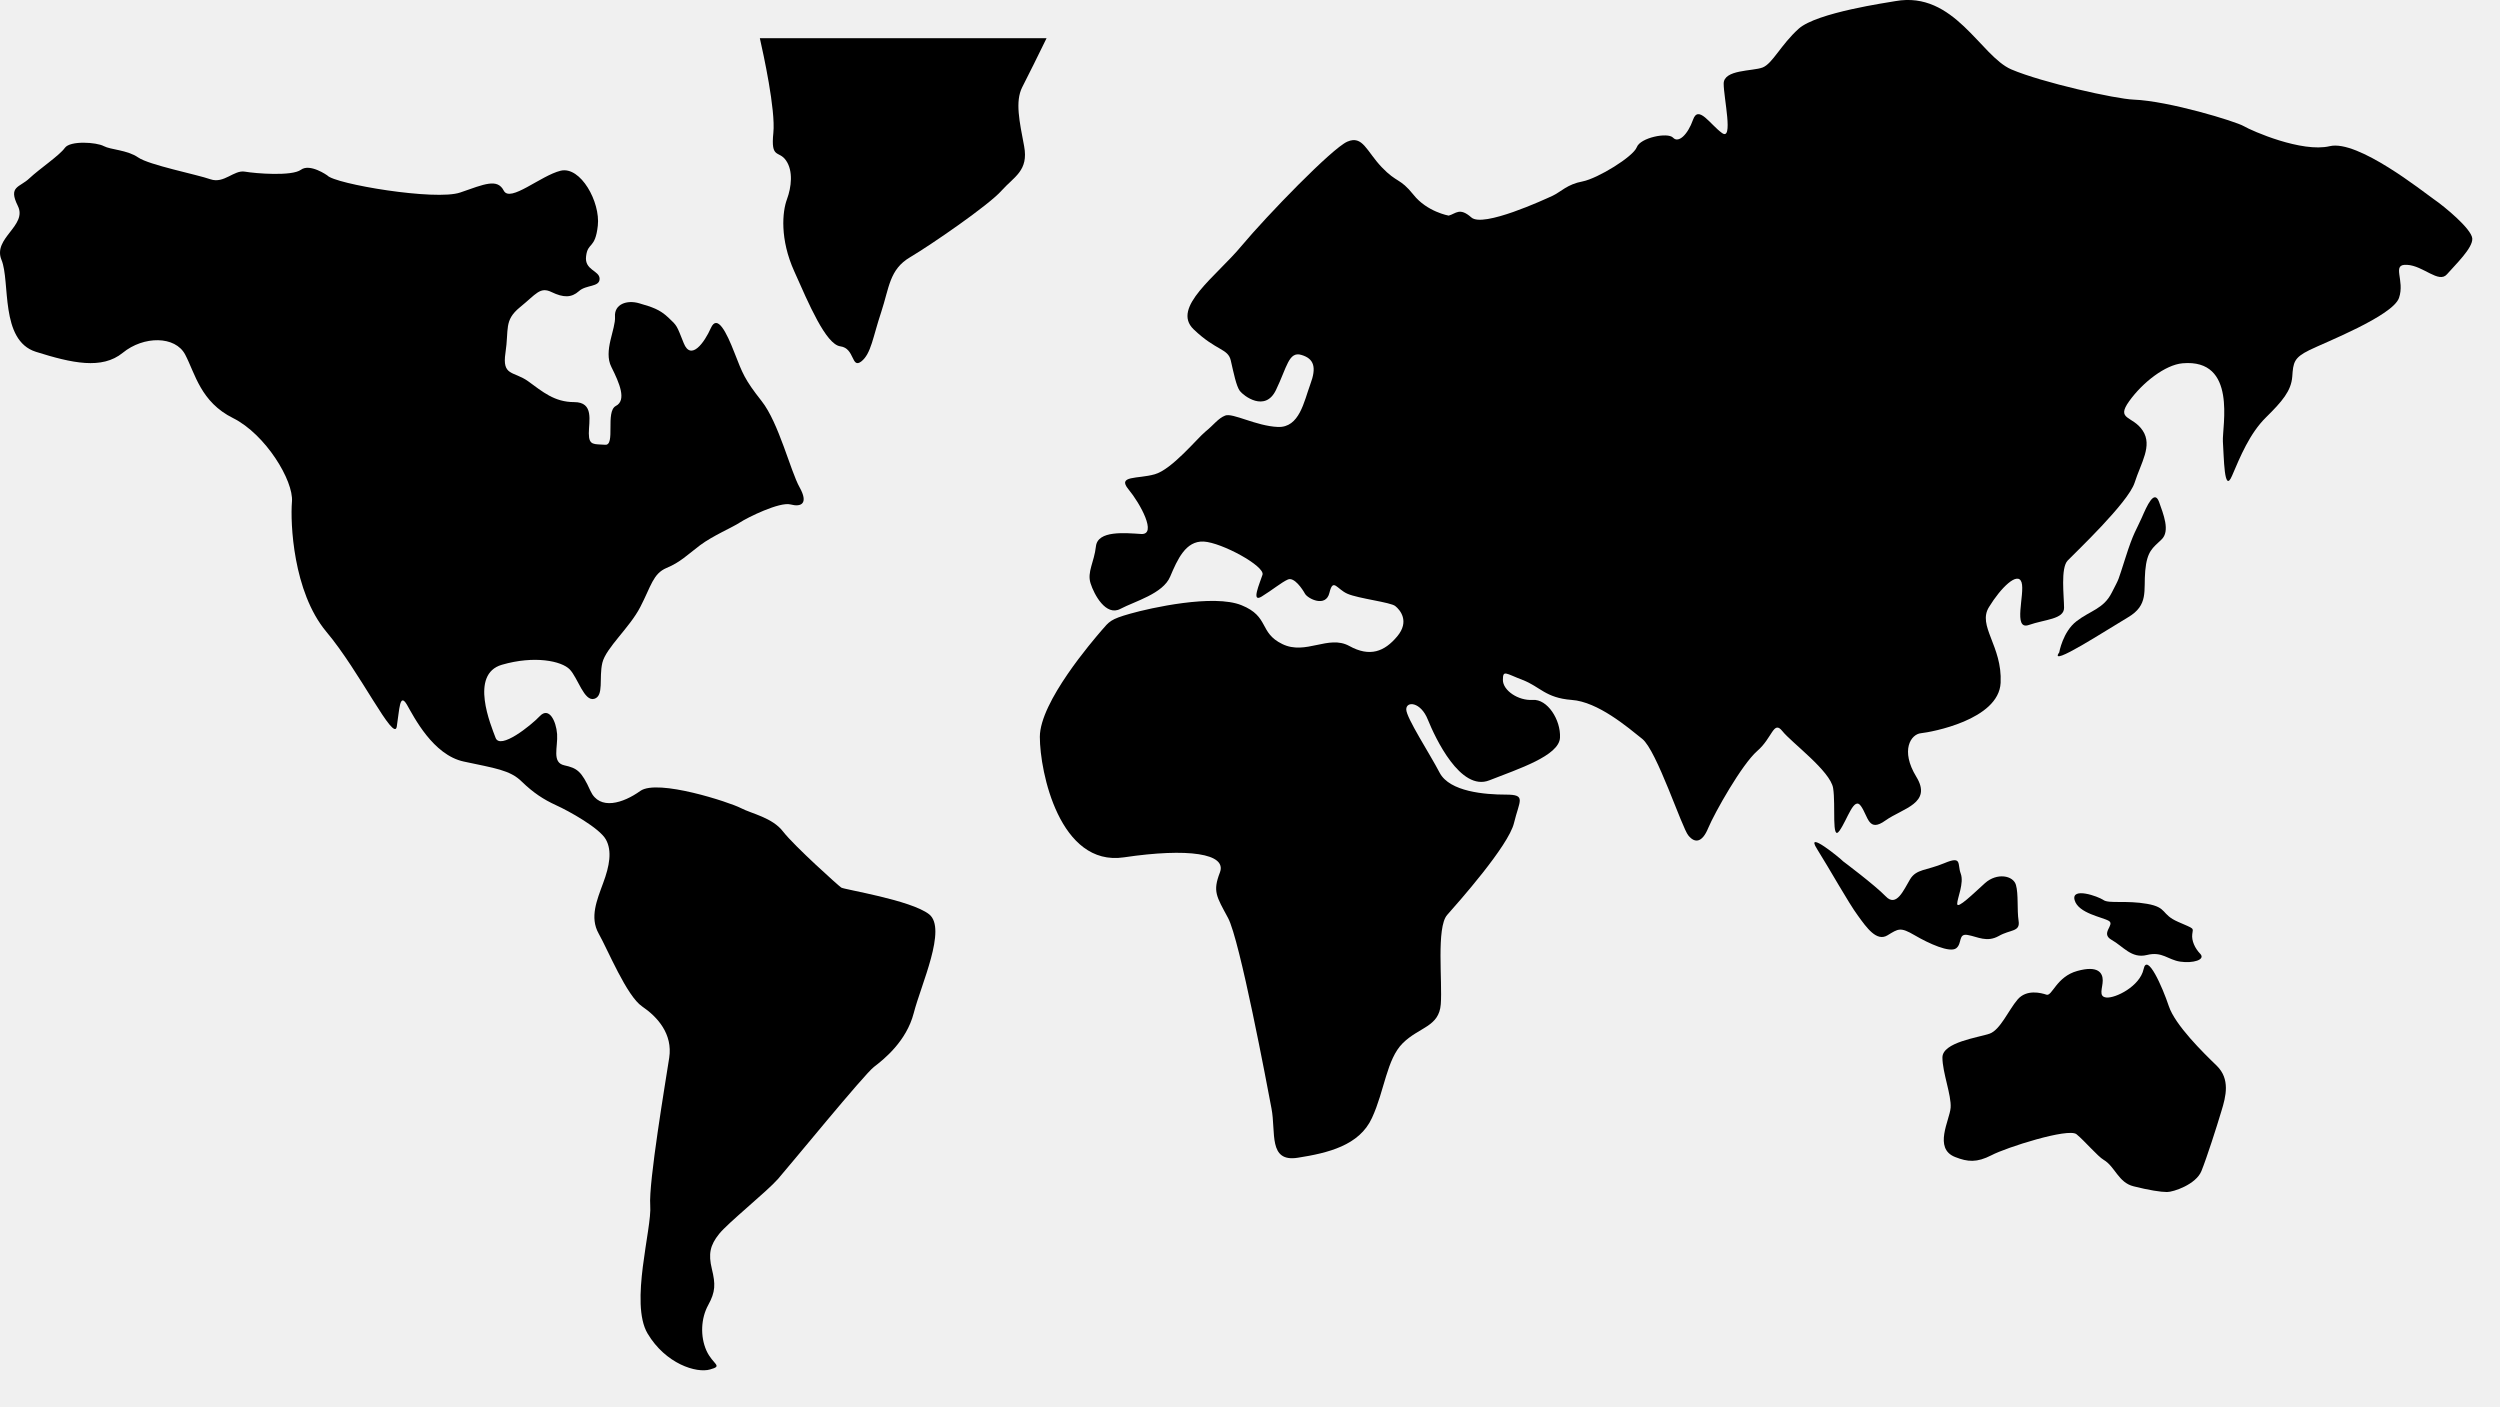
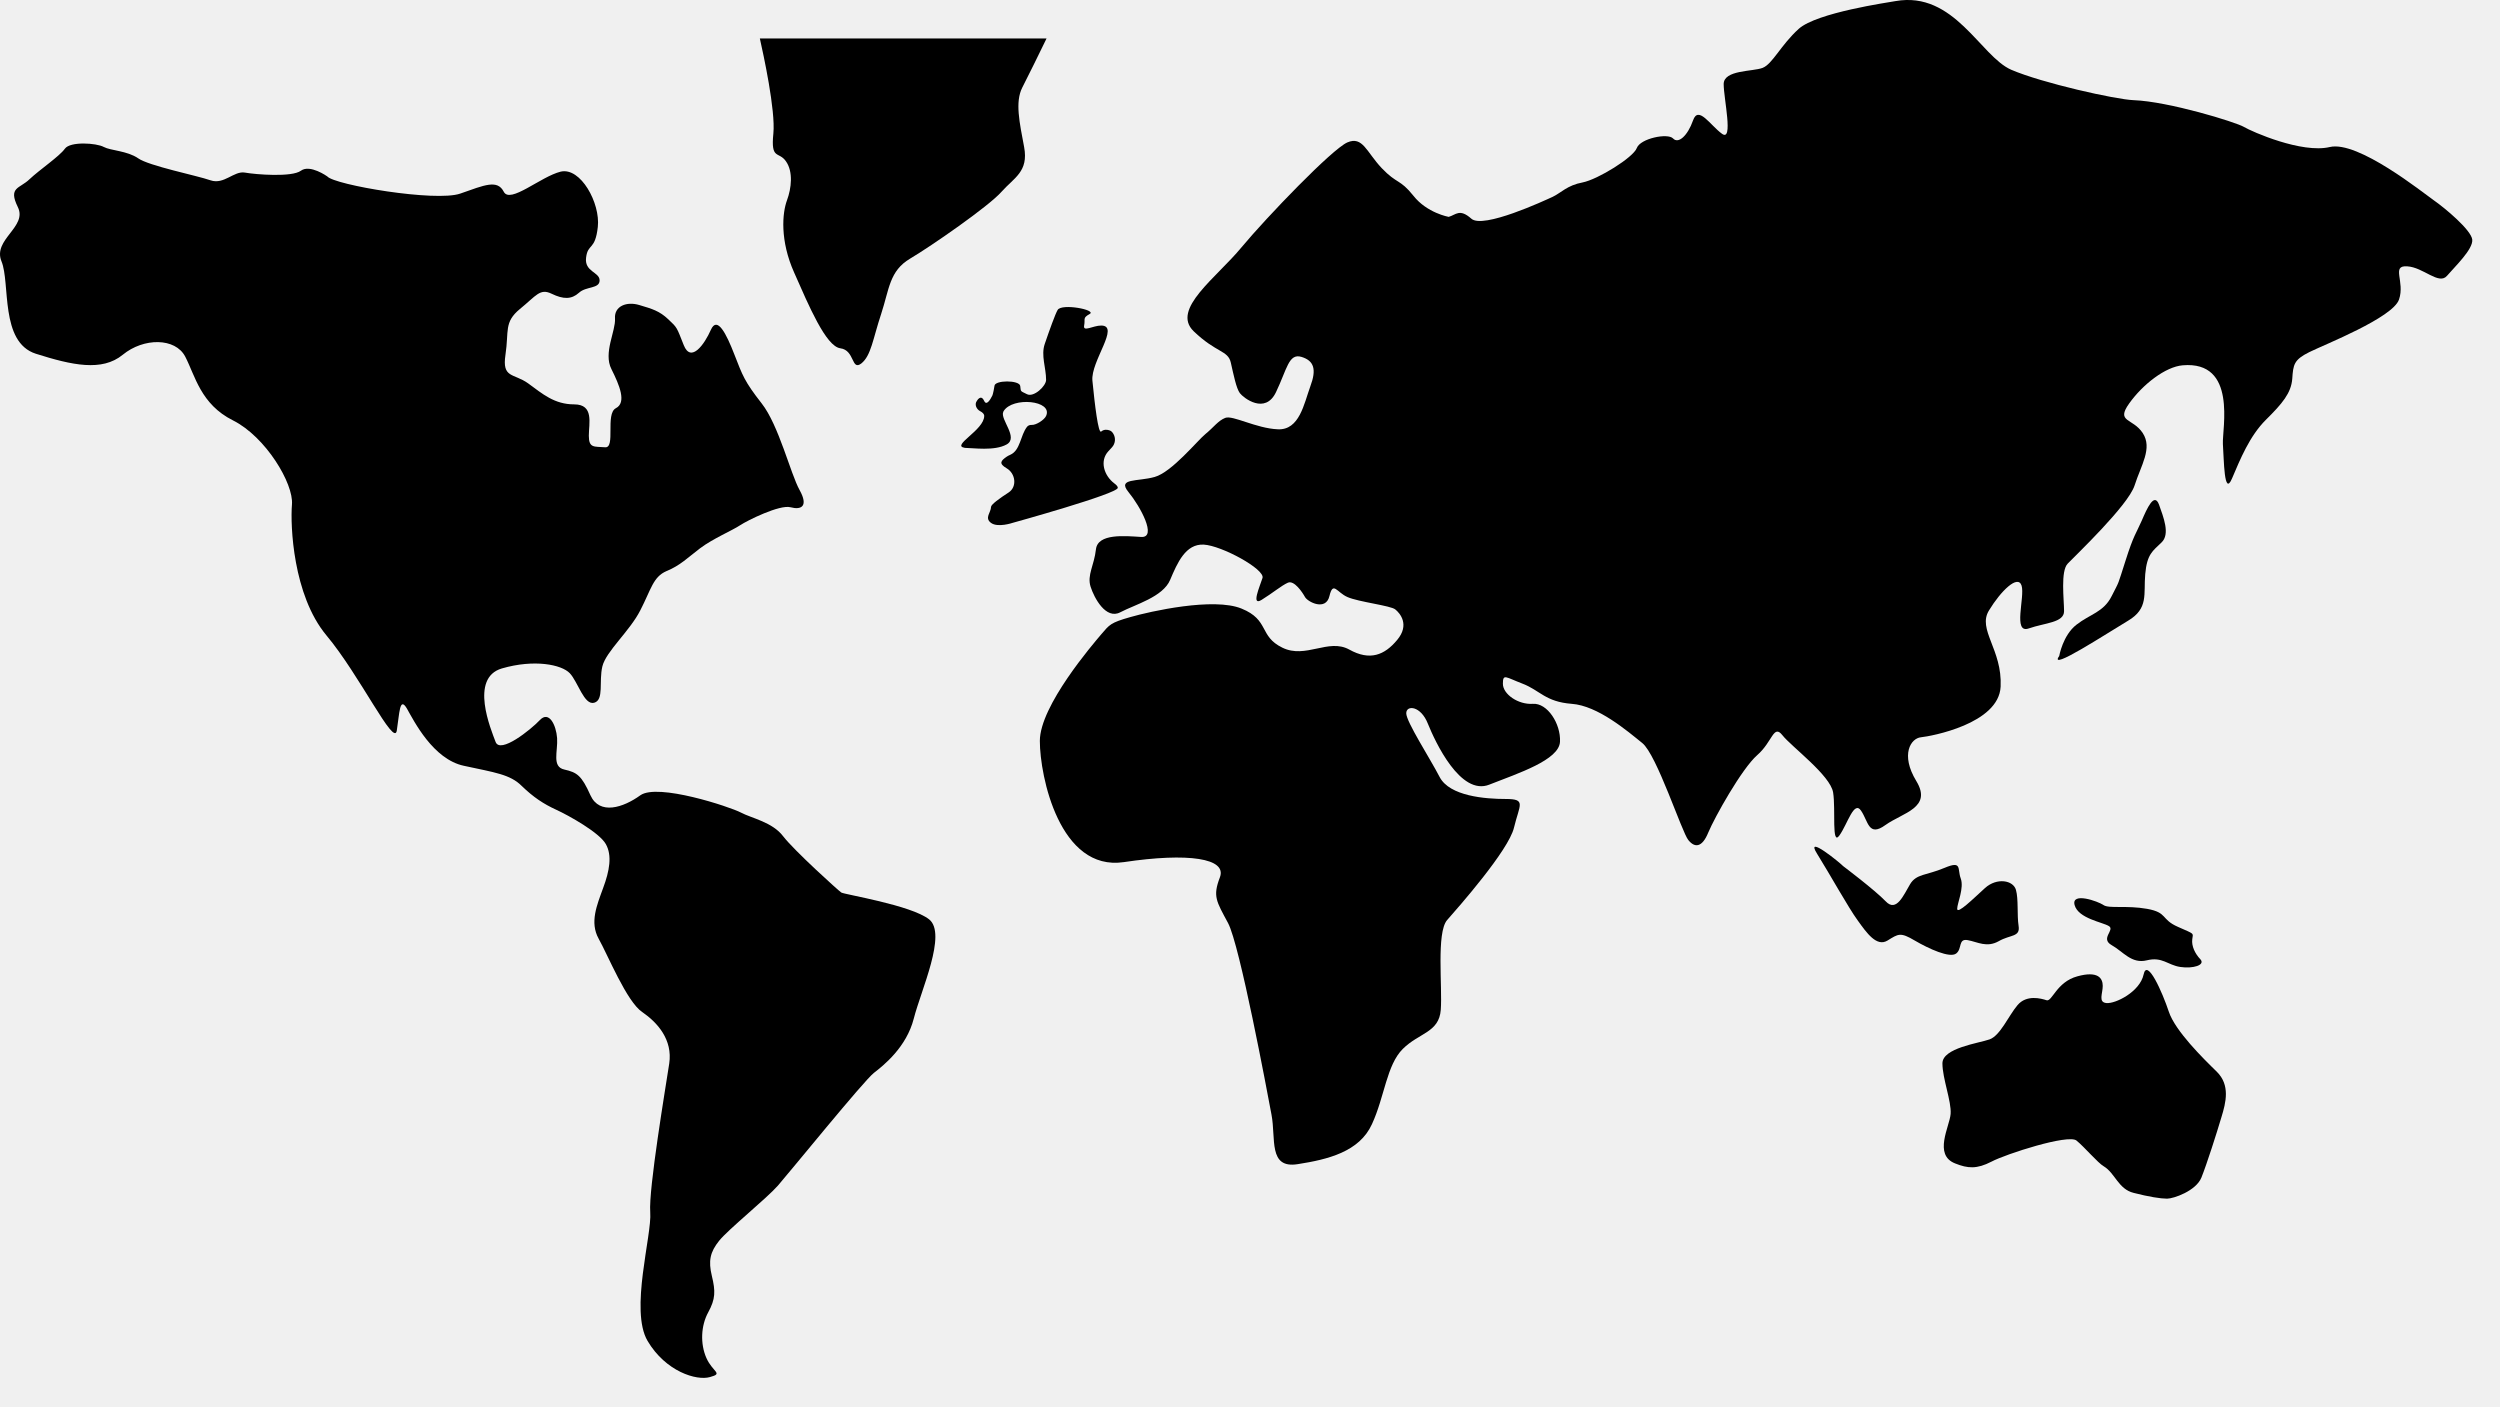
<svg xmlns="http://www.w3.org/2000/svg" width="32" height="18" viewBox="0 0 32 18" fill="none">
-   <g id="world-map">
-     <g id="Group">
-       <g id="Group_2">
-         <path id="Vector" d="M10.768 11.361C10.734 11.339 10.166 10.828 10.025 10.646C9.887 10.464 9.621 10.416 9.482 10.343C9.342 10.27 8.418 9.966 8.196 10.124C7.977 10.281 7.675 10.378 7.558 10.124C7.443 9.868 7.385 9.832 7.223 9.796C7.061 9.76 7.142 9.566 7.131 9.396C7.118 9.225 7.026 9.044 6.91 9.166C6.794 9.288 6.4 9.603 6.343 9.443C6.285 9.287 6.006 8.631 6.424 8.509C6.84 8.388 7.188 8.46 7.293 8.569C7.397 8.678 7.477 8.982 7.606 8.945C7.734 8.908 7.664 8.677 7.71 8.484C7.756 8.292 8.059 8.036 8.196 7.769C8.335 7.501 8.358 7.344 8.531 7.27C8.707 7.198 8.799 7.101 8.961 6.979C9.124 6.857 9.377 6.75 9.472 6.687C9.565 6.625 9.981 6.42 10.119 6.457C10.258 6.494 10.35 6.444 10.235 6.238C10.119 6.032 9.969 5.413 9.749 5.134C9.529 4.855 9.505 4.78 9.401 4.515C9.297 4.247 9.18 4.017 9.099 4.199C9.018 4.382 8.845 4.625 8.752 4.393C8.66 4.163 8.671 4.174 8.555 4.065C8.44 3.957 8.346 3.931 8.185 3.883C8.023 3.834 7.861 3.895 7.872 4.053C7.883 4.212 7.72 4.492 7.826 4.698C7.93 4.905 8.023 5.124 7.883 5.196C7.745 5.268 7.883 5.707 7.745 5.693C7.606 5.682 7.537 5.707 7.537 5.547C7.537 5.39 7.606 5.147 7.35 5.147C7.096 5.147 6.945 5.014 6.76 4.88C6.574 4.747 6.424 4.818 6.47 4.516C6.516 4.212 6.448 4.103 6.655 3.933C6.864 3.764 6.911 3.666 7.061 3.739C7.212 3.812 7.315 3.812 7.41 3.727C7.502 3.642 7.675 3.678 7.675 3.569C7.675 3.461 7.478 3.461 7.502 3.279C7.524 3.095 7.618 3.193 7.652 2.889C7.686 2.586 7.432 2.125 7.177 2.185C6.921 2.247 6.529 2.598 6.448 2.44C6.366 2.282 6.204 2.355 5.891 2.464C5.578 2.573 4.281 2.355 4.189 2.245C4.189 2.245 3.968 2.088 3.852 2.173C3.737 2.258 3.273 2.221 3.134 2.197C2.994 2.173 2.867 2.354 2.695 2.295C2.519 2.233 1.906 2.112 1.768 2.015C1.627 1.918 1.418 1.918 1.328 1.87C1.235 1.82 0.898 1.797 0.83 1.893C0.761 1.99 0.506 2.161 0.378 2.281C0.251 2.403 0.102 2.38 0.228 2.635C0.355 2.889 -0.096 3.048 0.019 3.326C0.134 3.603 -0.004 4.356 0.459 4.503C0.923 4.649 1.305 4.733 1.571 4.516C1.839 4.297 2.244 4.297 2.371 4.54C2.498 4.782 2.568 5.146 2.984 5.352C3.4 5.56 3.76 6.155 3.737 6.422C3.715 6.689 3.75 7.574 4.176 8.085C4.606 8.595 5.046 9.518 5.079 9.299C5.114 9.08 5.114 8.861 5.208 9.019C5.299 9.178 5.543 9.664 5.937 9.748C6.332 9.833 6.529 9.856 6.678 10.004C6.828 10.149 6.957 10.233 7.118 10.307C7.28 10.38 7.674 10.599 7.755 10.745C7.837 10.891 7.802 11.085 7.72 11.304C7.64 11.523 7.547 11.741 7.662 11.948C7.779 12.154 8.022 12.75 8.22 12.883C8.417 13.017 8.612 13.235 8.566 13.539C8.52 13.84 8.3 15.139 8.323 15.431C8.347 15.721 8.058 16.68 8.289 17.069C8.52 17.458 8.916 17.58 9.089 17.529C9.262 17.482 9.124 17.469 9.042 17.287C8.961 17.104 8.972 16.874 9.065 16.705C9.159 16.534 9.159 16.437 9.112 16.243C9.065 16.05 9.089 15.939 9.204 15.795C9.321 15.649 9.807 15.261 9.958 15.091C10.107 14.921 11.059 13.755 11.186 13.657C11.313 13.56 11.602 13.33 11.696 12.967C11.789 12.603 12.124 11.887 11.893 11.703C11.66 11.52 10.803 11.386 10.768 11.361Z" fill="black" />
-         <path id="Vector_2" d="M13.084 1.117C13.15 0.989 13.31 0.666 13.396 0.489H9.726C9.77 0.684 9.929 1.407 9.899 1.7C9.864 2.041 9.969 1.92 10.061 2.054C10.154 2.187 10.131 2.394 10.073 2.551C10.014 2.709 9.98 3.061 10.167 3.474C10.351 3.887 10.571 4.408 10.756 4.433C10.943 4.457 10.896 4.724 11.024 4.627C11.151 4.528 11.173 4.312 11.279 3.996C11.383 3.681 11.383 3.449 11.65 3.292C11.917 3.134 12.657 2.625 12.819 2.441C12.982 2.259 13.167 2.186 13.109 1.872C13.049 1.555 12.992 1.3 13.084 1.117Z" fill="black" />
-         <path id="Vector_3" d="M31.153 2.55C31.014 2.453 30.181 1.786 29.821 1.871C29.464 1.956 28.825 1.676 28.721 1.615C28.617 1.554 27.761 1.292 27.309 1.275C27.084 1.267 26.139 1.057 25.744 0.888C25.35 0.718 25.015 -0.119 24.263 0.014C24.166 0.032 23.256 0.16 23.024 0.367C22.794 0.574 22.688 0.815 22.561 0.864C22.434 0.913 22.063 0.888 22.063 1.071C22.063 1.253 22.191 1.812 22.041 1.702C21.89 1.593 21.739 1.338 21.671 1.532C21.602 1.727 21.483 1.836 21.415 1.762C21.347 1.69 20.996 1.762 20.951 1.884C20.905 2.006 20.453 2.283 20.258 2.322C20.061 2.358 19.979 2.456 19.875 2.505C19.771 2.553 18.982 2.918 18.833 2.783C18.682 2.65 18.636 2.735 18.543 2.76C18.543 2.76 18.265 2.711 18.092 2.492C17.917 2.274 17.883 2.346 17.686 2.14C17.49 1.934 17.443 1.728 17.246 1.813C17.051 1.897 16.217 2.759 15.892 3.147C15.569 3.537 14.989 3.936 15.278 4.215C15.569 4.494 15.718 4.458 15.754 4.614C15.79 4.771 15.824 4.942 15.87 5.004C15.916 5.065 16.194 5.282 16.333 4.991C16.474 4.699 16.495 4.494 16.658 4.543C16.82 4.591 16.854 4.701 16.772 4.919C16.691 5.138 16.634 5.477 16.356 5.465C16.078 5.453 15.778 5.282 15.683 5.319C15.591 5.355 15.535 5.44 15.429 5.525C15.325 5.61 15 6.01 14.78 6.071C14.561 6.133 14.295 6.083 14.445 6.264C14.595 6.445 14.815 6.847 14.607 6.835C14.399 6.822 14.051 6.787 14.028 6.993C14.005 7.198 13.913 7.32 13.959 7.466C14.005 7.612 14.156 7.891 14.34 7.794C14.528 7.695 14.886 7.6 14.978 7.381C15.071 7.162 15.176 6.921 15.407 6.932C15.638 6.944 16.195 7.248 16.16 7.357C16.125 7.466 16.01 7.721 16.149 7.636C16.287 7.551 16.403 7.454 16.484 7.418C16.565 7.381 16.671 7.54 16.704 7.6C16.739 7.662 16.971 7.782 17.017 7.587C17.064 7.393 17.11 7.54 17.247 7.6C17.388 7.662 17.804 7.709 17.86 7.758C17.92 7.806 18.047 7.952 17.884 8.146C17.722 8.34 17.535 8.415 17.27 8.268C17.003 8.122 16.713 8.39 16.414 8.244C16.112 8.098 16.251 7.892 15.892 7.747C15.535 7.601 14.723 7.782 14.467 7.855C14.212 7.927 14.201 7.953 14.097 8.073C13.993 8.195 13.31 8.983 13.31 9.432C13.31 9.881 13.564 11.096 14.386 10.974C15.209 10.852 15.707 10.925 15.615 11.167C15.521 11.411 15.569 11.471 15.719 11.75C15.869 12.028 16.218 13.886 16.275 14.188C16.334 14.493 16.23 14.88 16.612 14.819C16.995 14.759 17.4 14.663 17.561 14.31C17.724 13.958 17.748 13.558 17.956 13.352C18.165 13.145 18.42 13.145 18.442 12.854C18.464 12.562 18.384 11.872 18.523 11.712C18.662 11.555 19.31 10.826 19.379 10.535C19.449 10.244 19.541 10.171 19.275 10.171C19.009 10.171 18.557 10.135 18.428 9.892C18.302 9.649 18 9.188 18 9.08C18 8.971 18.186 8.982 18.277 9.213C18.37 9.442 18.693 10.136 19.064 9.988C19.435 9.842 19.957 9.674 19.968 9.442C19.979 9.213 19.806 8.945 19.619 8.959C19.433 8.971 19.237 8.837 19.237 8.704C19.237 8.57 19.271 8.62 19.491 8.704C19.713 8.789 19.781 8.933 20.117 8.959C20.453 8.982 20.836 9.31 21.02 9.457C21.206 9.603 21.529 10.598 21.611 10.694C21.691 10.793 21.786 10.793 21.866 10.597C21.948 10.402 22.295 9.785 22.492 9.613C22.689 9.443 22.7 9.214 22.815 9.359C22.931 9.505 23.429 9.869 23.464 10.088C23.499 10.306 23.441 10.779 23.545 10.634C23.649 10.488 23.731 10.185 23.821 10.319C23.915 10.454 23.915 10.66 24.134 10.502C24.355 10.345 24.737 10.283 24.529 9.943C24.321 9.603 24.46 9.397 24.589 9.385C24.716 9.372 25.585 9.215 25.608 8.74C25.631 8.267 25.306 8.012 25.46 7.769C25.608 7.526 25.828 7.308 25.876 7.454C25.922 7.6 25.76 8.072 25.968 8C26.177 7.927 26.42 7.927 26.42 7.78C26.42 7.634 26.373 7.269 26.467 7.174C26.56 7.077 27.241 6.434 27.323 6.179C27.404 5.924 27.555 5.706 27.427 5.512C27.299 5.318 27.08 5.378 27.253 5.136C27.427 4.893 27.717 4.669 27.937 4.65C28.64 4.589 28.442 5.459 28.453 5.652C28.467 5.846 28.467 6.333 28.57 6.09C28.674 5.847 28.795 5.549 29.004 5.343C29.213 5.137 29.327 5.003 29.341 4.821C29.353 4.639 29.362 4.579 29.561 4.481C29.758 4.384 30.626 4.044 30.707 3.814C30.787 3.585 30.603 3.376 30.811 3.39C31.019 3.401 31.216 3.632 31.321 3.511C31.426 3.39 31.657 3.172 31.645 3.05C31.631 2.927 31.294 2.647 31.153 2.55Z" fill="black" />
-         <path id="Vector_4" d="M27.414 6.628C27.344 6.787 27.31 6.811 27.206 7.139C27.1 7.466 27.135 7.381 27.03 7.587C26.926 7.794 26.754 7.816 26.579 7.952C26.404 8.086 26.358 8.351 26.358 8.351C26.208 8.557 26.972 8.059 27.238 7.902C27.505 7.745 27.436 7.562 27.459 7.307C27.482 7.052 27.554 7.015 27.667 6.906C27.782 6.798 27.69 6.579 27.635 6.422C27.574 6.263 27.482 6.471 27.414 6.628Z" fill="black" />
-         <path id="Vector_5" d="M25.039 12.138C25.119 12.077 25.061 11.944 25.188 11.968C25.316 11.991 25.431 12.066 25.584 11.981C25.733 11.895 25.861 11.931 25.838 11.787C25.816 11.641 25.838 11.447 25.804 11.327C25.769 11.205 25.561 11.168 25.409 11.303C25.26 11.437 25.052 11.643 25.052 11.569C25.052 11.498 25.143 11.303 25.097 11.181C25.052 11.06 25.119 10.951 24.889 11.048C24.657 11.145 24.53 11.121 24.449 11.255C24.368 11.389 24.275 11.619 24.137 11.473C23.997 11.328 23.592 11.025 23.592 11.025C23.559 10.988 23.096 10.611 23.258 10.867C23.419 11.123 23.662 11.559 23.779 11.717C23.893 11.875 24.021 12.057 24.16 11.972C24.3 11.887 24.323 11.863 24.509 11.972C24.69 12.078 24.958 12.199 25.039 12.138Z" fill="black" />
-         <path id="Vector_6" d="M27.878 11.799C27.656 11.702 27.749 11.616 27.482 11.569C27.215 11.522 26.996 11.569 26.925 11.521C26.855 11.472 26.509 11.351 26.555 11.521C26.602 11.692 26.914 11.739 26.994 11.788C27.075 11.837 26.879 11.946 27.028 12.03C27.178 12.114 27.283 12.273 27.48 12.224C27.677 12.175 27.747 12.285 27.907 12.309C28.07 12.333 28.232 12.285 28.165 12.211C28.095 12.139 28.05 12.041 28.061 11.957C28.072 11.872 28.096 11.895 27.878 11.799Z" fill="black" />
-         <path id="Vector_7" d="M27.761 12.879C27.68 12.636 27.483 12.188 27.438 12.405C27.391 12.624 27.078 12.78 26.961 12.768C26.855 12.757 26.915 12.647 26.915 12.549C26.915 12.452 26.854 12.355 26.59 12.428C26.322 12.501 26.267 12.756 26.195 12.732C26.127 12.709 25.94 12.659 25.825 12.794C25.71 12.928 25.604 13.182 25.467 13.231C25.326 13.28 24.863 13.34 24.863 13.536C24.863 13.729 24.98 14.02 24.968 14.179C24.956 14.338 24.744 14.7 25.026 14.81C25.188 14.874 25.303 14.883 25.491 14.787C25.676 14.689 26.474 14.434 26.579 14.518C26.683 14.603 26.852 14.803 26.927 14.846C27.074 14.933 27.114 15.137 27.311 15.185C27.505 15.234 27.658 15.258 27.738 15.258C27.82 15.258 28.108 15.161 28.178 14.99C28.247 14.819 28.375 14.42 28.433 14.225C28.493 14.031 28.548 13.813 28.375 13.642C28.201 13.474 27.842 13.122 27.761 12.879Z" fill="black" />
+   <g id="Capa_1" clip-path="url(#clip0_1_2)">
+     <g id="world-map">
+       <g id="Group">
+         <g id="Group_2">
+           <path id="Vector" d="M10.768 11.424C10.734 11.402 10.166 10.888 10.025 10.705C9.887 10.522 9.621 10.474 9.482 10.4C9.342 10.327 8.418 10.021 8.196 10.18C7.977 10.338 7.675 10.436 7.558 10.18C7.443 9.923 7.385 9.887 7.223 9.85C7.061 9.814 7.142 9.619 7.131 9.448C7.118 9.276 7.026 9.094 6.91 9.217C6.794 9.34 6.4 9.656 6.343 9.495C6.285 9.339 6.006 8.679 6.424 8.556C6.84 8.435 7.188 8.507 7.293 8.617C7.397 8.726 7.477 9.032 7.606 8.995C7.734 8.958 7.664 8.725 7.71 8.531C7.756 8.338 8.059 8.081 8.196 7.812C8.335 7.543 8.358 7.385 8.531 7.31C8.707 7.238 8.799 7.141 8.961 7.018C9.124 6.895 9.377 6.788 9.472 6.724C9.565 6.662 9.981 6.456 10.119 6.493C10.258 6.53 10.35 6.48 10.235 6.273C10.119 6.066 9.969 5.443 9.749 5.163C9.529 4.882 9.505 4.807 9.401 4.54C9.297 4.271 9.18 4.039 9.099 4.222C9.018 4.406 8.845 4.651 8.752 4.418C8.66 4.186 8.671 4.197 8.555 4.088C8.44 3.979 8.346 3.953 8.185 3.905C8.023 3.855 7.861 3.917 7.872 4.076C7.883 4.236 7.72 4.517 7.826 4.724C7.93 4.932 8.023 5.153 7.883 5.225C7.745 5.297 7.883 5.739 7.745 5.725C7.606 5.714 7.537 5.739 7.537 5.578C7.537 5.42 7.606 5.176 7.35 5.176C7.096 5.176 6.945 5.042 6.76 4.907C6.574 4.774 6.424 4.845 6.47 4.541C6.516 4.236 6.448 4.126 6.655 3.955C6.864 3.785 6.911 3.687 7.061 3.76C7.212 3.833 7.315 3.833 7.41 3.748C7.502 3.662 7.675 3.699 7.675 3.589C7.675 3.48 7.478 3.48 7.502 3.297C7.524 3.112 7.618 3.211 7.652 2.905C7.686 2.601 7.432 2.137 7.177 2.197C6.921 2.26 6.529 2.613 6.448 2.454C6.366 2.295 6.204 2.368 5.891 2.478C5.578 2.587 4.281 2.368 4.189 2.258C4.189 2.258 3.968 2.1 3.852 2.185C3.737 2.271 3.273 2.234 3.134 2.209C2.994 2.185 2.867 2.367 2.695 2.308C2.519 2.246 1.906 2.124 1.768 2.026C1.627 1.929 1.418 1.929 1.328 1.881C1.235 1.83 0.898 1.807 0.83 1.904C0.761 2.001 0.506 2.173 0.378 2.294C0.251 2.417 0.102 2.393 0.228 2.65C0.355 2.905 -0.096 3.065 0.019 3.345C0.134 3.623 -0.004 4.38 0.459 4.528C0.923 4.675 1.305 4.759 1.571 4.541C1.839 4.321 2.244 4.321 2.371 4.565C2.498 4.809 2.568 5.175 2.984 5.382C3.4 5.591 3.76 6.189 3.737 6.458C3.715 6.726 3.75 7.616 4.176 8.13C4.606 8.643 5.046 9.571 5.079 9.351C5.114 9.13 5.114 8.91 5.208 9.069C5.299 9.229 5.543 9.718 5.937 9.802C6.332 9.888 6.529 9.911 6.678 10.06C6.828 10.205 6.957 10.29 7.118 10.364C7.28 10.438 7.674 10.658 7.755 10.805C7.837 10.951 7.802 11.147 7.72 11.367C7.64 11.587 7.547 11.806 7.662 12.014C7.779 12.222 8.022 12.821 8.22 12.954C8.417 13.089 8.612 13.309 8.566 13.614C8.52 13.917 8.3 15.223 8.323 15.517C8.347 15.808 8.058 16.773 8.289 17.164C8.52 17.555 8.916 17.677 9.089 17.626C9.262 17.579 9.124 17.566 9.042 17.383C8.961 17.199 8.972 16.968 9.065 16.798C9.159 16.626 9.159 16.528 9.112 16.333C9.065 16.139 9.089 16.027 9.204 15.883C9.321 15.736 9.807 15.346 9.958 15.175C10.107 15.004 11.059 13.831 11.186 13.733C11.313 13.635 11.602 13.404 11.696 13.039C11.789 12.673 12.124 11.953 11.893 11.768C11.66 11.584 10.803 11.449 10.768 11.424Z" fill="black" />
+           <path id="Vector_2" d="M13.084 1.123C13.15 0.995 13.31 0.67 13.396 0.492H9.726C9.77 0.688 9.929 1.415 9.899 1.71C9.864 2.053 9.969 1.931 10.061 2.066C10.154 2.199 10.131 2.408 10.073 2.565C10.014 2.724 9.98 3.078 10.167 3.493C10.351 3.909 10.571 4.433 10.756 4.458C10.943 4.482 10.896 4.75 11.024 4.653C11.151 4.553 11.173 4.336 11.279 4.018C11.383 3.702 11.383 3.468 11.65 3.31C11.917 3.152 12.657 2.64 12.819 2.455C12.982 2.272 13.167 2.198 13.109 1.883C13.049 1.564 12.992 1.307 13.084 1.123Z" fill="black" />
+           <path id="Vector_3" d="M31.153 2.564C31.014 2.467 30.181 1.796 29.821 1.882C29.464 1.967 28.825 1.686 28.721 1.624C28.617 1.563 27.761 1.299 27.309 1.282C27.084 1.274 26.139 1.063 25.744 0.893C25.35 0.722 25.015 -0.119 24.263 0.014C24.166 0.032 23.256 0.161 23.024 0.369C22.794 0.577 22.688 0.82 22.561 0.869C22.434 0.918 22.063 0.893 22.063 1.077C22.063 1.26 22.191 1.822 22.041 1.712C21.89 1.602 21.739 1.346 21.671 1.541C21.602 1.737 21.483 1.846 21.415 1.772C21.347 1.7 20.996 1.772 20.951 1.895C20.905 2.017 20.453 2.296 20.258 2.335C20.061 2.371 19.979 2.47 19.875 2.519C19.771 2.567 18.982 2.934 18.833 2.799C18.682 2.665 18.636 2.75 18.543 2.776C18.543 2.776 18.265 2.726 18.092 2.506C17.917 2.287 17.883 2.359 17.686 2.152C17.49 1.945 17.443 1.738 17.246 1.823C17.051 1.908 16.217 2.775 15.892 3.165C15.569 3.557 14.989 3.958 15.278 4.239C15.569 4.519 15.718 4.483 15.754 4.64C15.79 4.798 15.824 4.97 15.87 5.032C15.916 5.093 16.194 5.311 16.333 5.019C16.474 4.725 16.495 4.519 16.658 4.568C16.82 4.617 16.854 4.727 16.772 4.946C16.691 5.167 16.634 5.508 16.356 5.495C16.078 5.483 15.778 5.311 15.683 5.349C15.591 5.385 15.535 5.47 15.429 5.556C15.325 5.641 15 6.043 14.78 6.105C14.561 6.167 14.295 6.117 14.445 6.299C14.595 6.481 14.815 6.885 14.607 6.873C14.399 6.86 14.051 6.825 14.028 7.032C14.005 7.238 13.913 7.361 13.959 7.508C14.005 7.654 14.156 7.935 14.34 7.837C14.528 7.738 14.886 7.642 14.978 7.422C15.071 7.202 15.176 6.96 15.407 6.971C15.638 6.983 16.195 7.288 16.16 7.398C16.125 7.508 16.01 7.764 16.149 7.678C16.287 7.593 16.403 7.495 16.484 7.459C16.565 7.422 16.671 7.582 16.704 7.642C16.739 7.705 16.971 7.825 17.017 7.629C17.064 7.434 17.11 7.582 17.247 7.642C17.388 7.705 17.804 7.752 17.86 7.801C17.92 7.849 18.047 7.996 17.884 8.191C17.722 8.386 17.535 8.462 17.27 8.314C17.003 8.167 16.713 8.437 16.414 8.29C16.112 8.143 16.251 7.936 15.892 7.79C15.535 7.643 14.723 7.825 14.467 7.899C14.212 7.971 14.201 7.997 14.097 8.118C13.993 8.241 13.31 9.033 13.31 9.484C13.31 9.936 13.564 11.158 14.386 11.035C15.209 10.912 15.707 10.986 15.615 11.229C15.521 11.474 15.569 11.535 15.719 11.815C15.869 12.095 16.218 13.963 16.275 14.267C16.334 14.573 16.23 14.963 16.612 14.901C16.995 14.841 17.4 14.744 17.561 14.389C17.724 14.036 17.748 13.633 17.956 13.426C18.165 13.218 18.42 13.218 18.442 12.925C18.464 12.632 18.384 11.938 18.523 11.777C18.662 11.619 19.31 10.886 19.379 10.594C19.449 10.301 19.541 10.227 19.275 10.227C19.009 10.227 18.557 10.191 18.428 9.947C18.302 9.703 18 9.239 18 9.13C18 9.021 18.186 9.032 18.277 9.264C18.37 9.494 18.693 10.192 19.064 10.043C19.435 9.897 19.957 9.728 19.968 9.494C19.979 9.264 19.806 8.995 19.619 9.009C19.433 9.021 19.237 8.886 19.237 8.752C19.237 8.618 19.271 8.668 19.491 8.752C19.713 8.838 19.781 8.983 20.117 9.009C20.453 9.032 20.836 9.362 21.02 9.51C21.206 9.656 21.529 10.657 21.611 10.753C21.691 10.853 21.786 10.853 21.866 10.656C21.948 10.46 22.295 9.839 22.492 9.666C22.689 9.495 22.7 9.265 22.815 9.411C22.931 9.558 23.429 9.924 23.464 10.144C23.499 10.363 23.441 10.839 23.545 10.693C23.649 10.546 23.731 10.242 23.821 10.376C23.915 10.512 23.915 10.719 24.134 10.56C24.355 10.402 24.737 10.34 24.529 9.998C24.321 9.656 24.46 9.449 24.589 9.437C24.716 9.424 25.585 9.266 25.608 8.789C25.631 8.313 25.306 8.057 25.46 7.812C25.608 7.568 25.828 7.349 25.876 7.495C25.922 7.642 25.76 8.117 25.968 8.044C26.177 7.971 26.42 7.971 26.42 7.823C26.42 7.676 26.373 7.309 26.467 7.214C26.56 7.116 27.241 6.47 27.323 6.213C27.404 5.957 27.555 5.738 27.427 5.543C27.299 5.348 27.08 5.408 27.253 5.165C27.427 4.92 27.717 4.695 27.937 4.676C28.64 4.615 28.442 5.489 28.453 5.684C28.467 5.879 28.467 6.368 28.57 6.124C28.674 5.88 28.795 5.58 29.004 5.373C29.213 5.166 29.327 5.031 29.341 4.848C29.353 4.665 29.362 4.605 29.561 4.506C29.758 4.409 30.626 4.067 30.707 3.835C30.787 3.605 30.603 3.395 30.811 3.409C31.019 3.42 31.216 3.652 31.321 3.531C31.426 3.409 31.657 3.19 31.645 3.067C31.631 2.943 31.294 2.662 31.153 2.564Z" fill="black" />
+           <path id="Vector_4" d="M27.414 6.665C27.344 6.825 27.31 6.849 27.206 7.179C27.1 7.508 27.135 7.422 27.03 7.629C26.926 7.837 26.754 7.859 26.579 7.996C26.404 8.131 26.358 8.397 26.358 8.397C26.208 8.605 26.972 8.104 27.238 7.946C27.505 7.788 27.436 7.604 27.459 7.348C27.482 7.091 27.554 7.054 27.667 6.944C27.782 6.836 27.69 6.616 27.635 6.458C27.574 6.298 27.482 6.507 27.414 6.665Z" fill="black" />
+           <path id="Vector_5" d="M25.039 12.205C25.119 12.144 25.061 12.01 25.188 12.034C25.316 12.058 25.431 12.133 25.584 12.047C25.733 11.961 25.861 11.997 25.838 11.852C25.816 11.706 25.838 11.511 25.804 11.39C25.769 11.267 25.561 11.23 25.409 11.366C25.26 11.501 25.052 11.708 25.052 11.633C25.052 11.562 25.143 11.366 25.097 11.243C25.052 11.121 25.119 11.012 24.889 11.109C24.657 11.207 24.53 11.183 24.449 11.318C24.368 11.452 24.275 11.684 24.137 11.537C23.997 11.391 23.592 11.086 23.592 11.086C23.559 11.049 23.096 10.67 23.258 10.927C23.419 11.185 23.662 11.623 23.779 11.782C23.893 11.941 24.021 12.124 24.16 12.039C24.3 11.953 24.323 11.929 24.509 12.039C24.69 12.145 24.958 12.267 25.039 12.205Z" fill="black" />
+           <path id="Vector_6" d="M27.878 11.864C27.656 11.767 27.749 11.681 27.482 11.633C27.215 11.586 26.996 11.633 26.925 11.585C26.855 11.536 26.509 11.414 26.555 11.585C26.602 11.757 26.914 11.804 26.994 11.854C27.075 11.903 26.879 12.012 27.028 12.097C27.178 12.181 27.283 12.341 27.48 12.292C27.677 12.243 27.747 12.353 27.907 12.377C28.07 12.402 28.232 12.353 28.165 12.279C28.095 12.206 28.05 12.108 28.061 12.023C28.072 11.938 28.096 11.961 27.878 11.864Z" fill="black" />
+           <path id="Vector_7" d="M27.761 12.95C27.68 12.706 27.483 12.256 27.438 12.474C27.391 12.694 27.078 12.851 26.961 12.839C26.855 12.828 26.915 12.717 26.915 12.619C26.915 12.521 26.854 12.424 26.59 12.497C26.322 12.57 26.267 12.827 26.195 12.803C26.127 12.78 25.94 12.729 25.825 12.865C25.71 13 25.604 13.255 25.467 13.304C25.326 13.354 24.863 13.414 24.863 13.611C24.863 13.805 24.98 14.098 24.968 14.258C24.956 14.418 24.744 14.782 25.026 14.892C25.188 14.957 25.303 14.966 25.491 14.869C25.676 14.771 26.474 14.514 26.579 14.599C26.683 14.684 26.852 14.885 26.927 14.928C27.074 15.016 27.114 15.221 27.311 15.269C27.505 15.319 27.658 15.343 27.738 15.343C27.82 15.343 28.108 15.245 28.178 15.073C28.247 14.901 28.375 14.5 28.433 14.304C28.493 14.109 28.548 13.89 28.375 13.718C28.201 13.549 27.842 13.195 27.761 12.95Z" fill="black" />
+           <path id="Vector_8" d="M14.308 6.244C14.308 6.32 12.96 6.693 12.96 6.693C12.96 6.693 12.772 6.757 12.685 6.693C12.598 6.629 12.685 6.559 12.685 6.489C12.685 6.458 12.792 6.38 12.91 6.304C13.021 6.232 13 6.061 12.885 5.994C12.781 5.933 12.81 5.898 12.885 5.846C12.897 5.838 12.913 5.829 12.932 5.821C13.062 5.763 13.059 5.575 13.146 5.463C13.161 5.445 13.182 5.438 13.206 5.439C13.262 5.442 13.367 5.375 13.39 5.324C13.481 5.124 12.96 5.075 12.846 5.263C12.845 5.266 12.843 5.269 12.842 5.272C12.798 5.367 13.042 5.602 12.885 5.689C12.729 5.776 12.45 5.733 12.355 5.733C12.352 5.733 12.35 5.733 12.348 5.732C12.168 5.705 12.598 5.506 12.598 5.324C12.598 5.298 12.575 5.278 12.546 5.263C12.498 5.238 12.471 5.176 12.503 5.133C12.503 5.133 12.555 5.037 12.598 5.133C12.627 5.195 12.674 5.12 12.703 5.061C12.709 5.049 12.729 4.954 12.729 4.941C12.729 4.863 13.051 4.863 13.059 4.941C13.068 5.019 13.059 5.002 13.146 5.046C13.233 5.089 13.39 4.941 13.39 4.863C13.39 4.706 13.322 4.55 13.373 4.402C13.432 4.229 13.508 4.017 13.538 3.967C13.59 3.88 14.042 3.967 13.948 4.019C13.854 4.071 13.894 4.08 13.877 4.167C13.86 4.254 13.99 4.167 14.095 4.167C14.343 4.167 13.958 4.626 13.983 4.874C14.013 5.181 14.058 5.555 14.095 5.524C14.132 5.492 14.177 5.499 14.205 5.51C14.225 5.517 14.239 5.533 14.25 5.551C14.284 5.607 14.277 5.678 14.233 5.726L14.187 5.776C14.073 5.899 14.13 6.087 14.264 6.188C14.291 6.208 14.308 6.227 14.308 6.244Z" fill="black" />
+         </g>
      </g>
    </g>
  </g>
+   <defs>
+     <clipPath id="clip0_1_2">
+       <rect width="31.645" height="17.637" fill="white" />
+     </clipPath>
+   </defs>
</svg>
